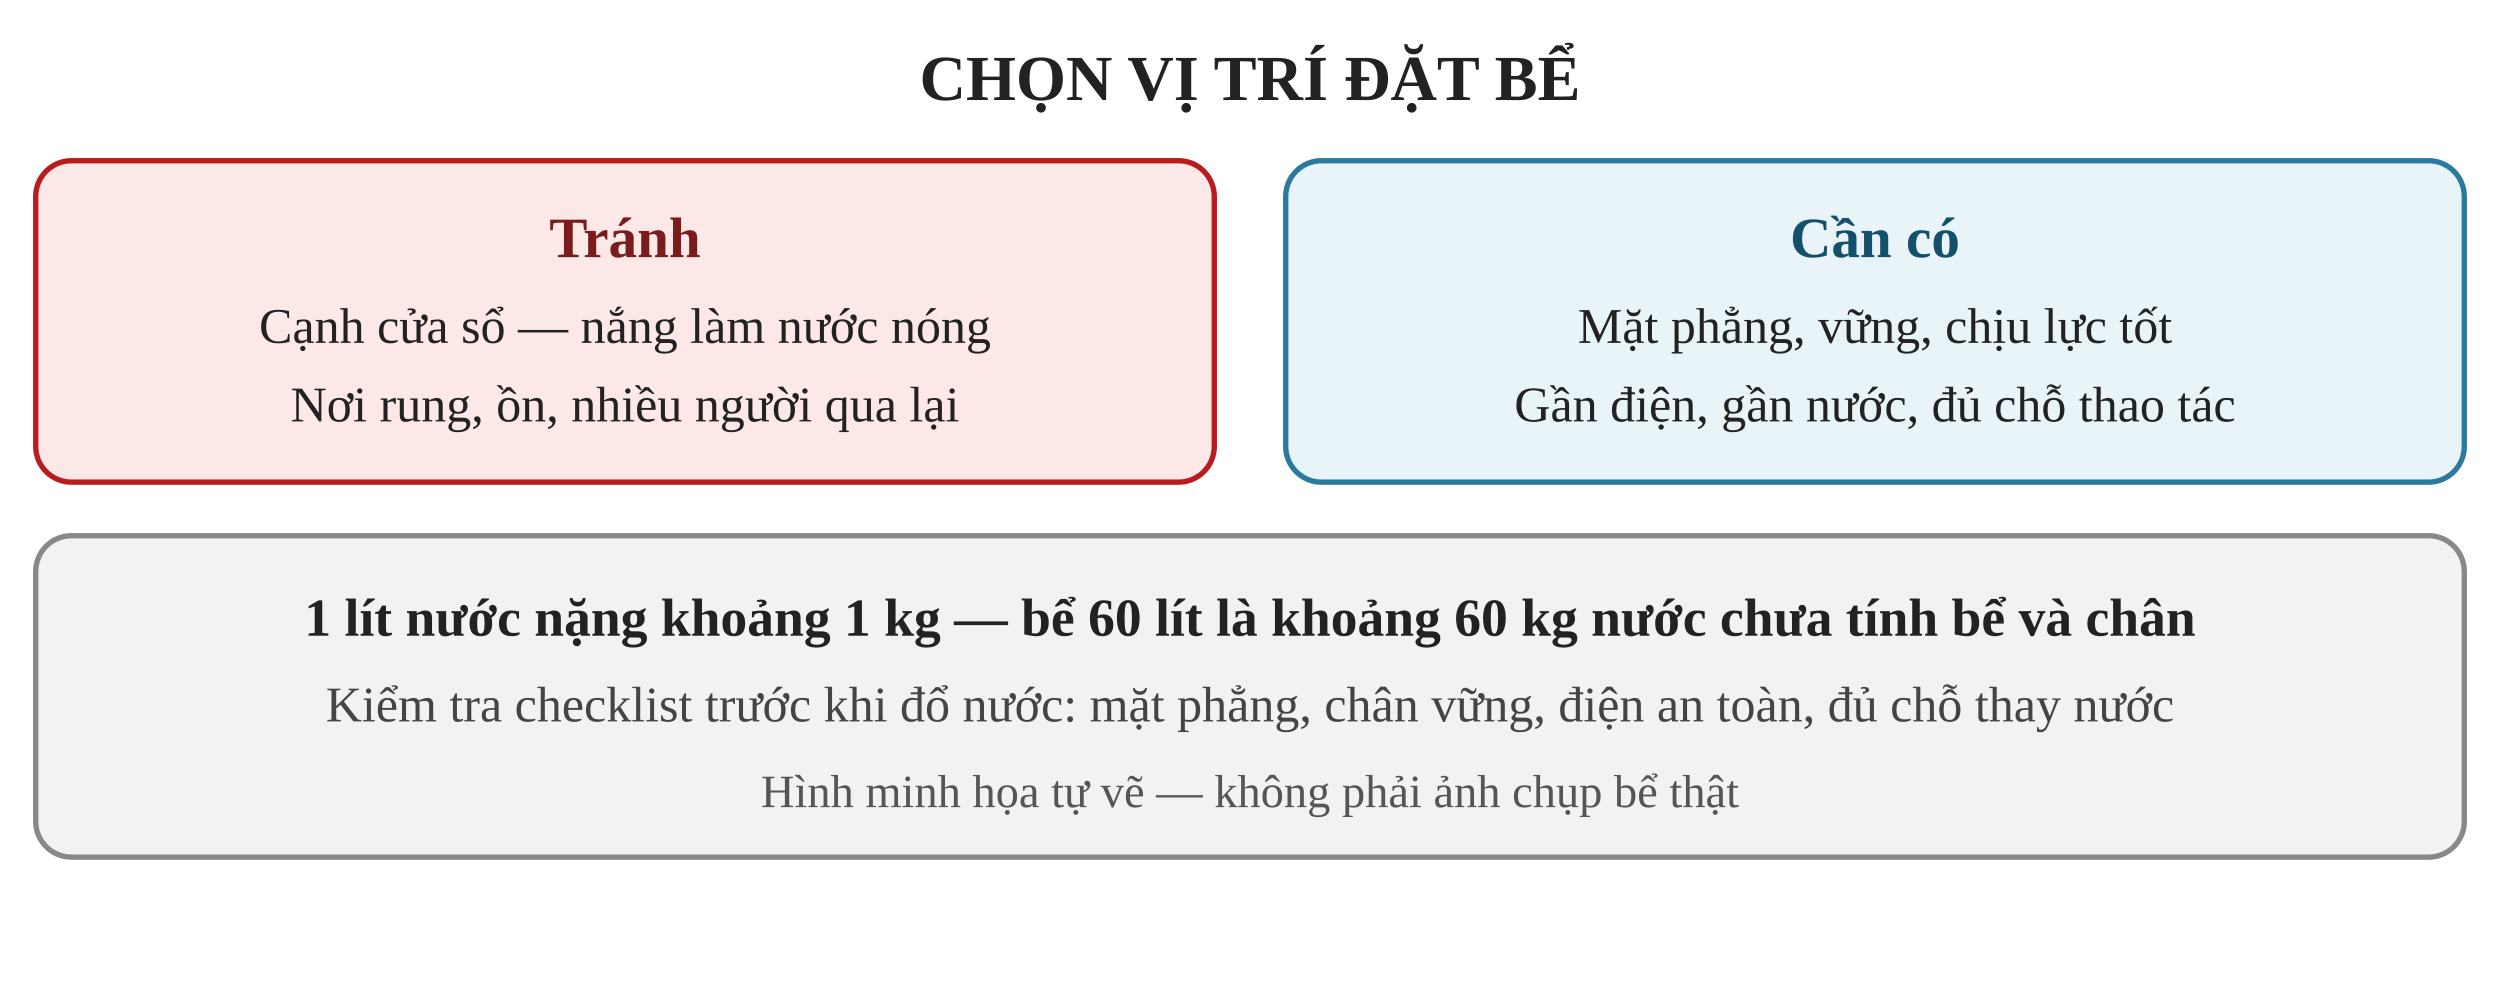
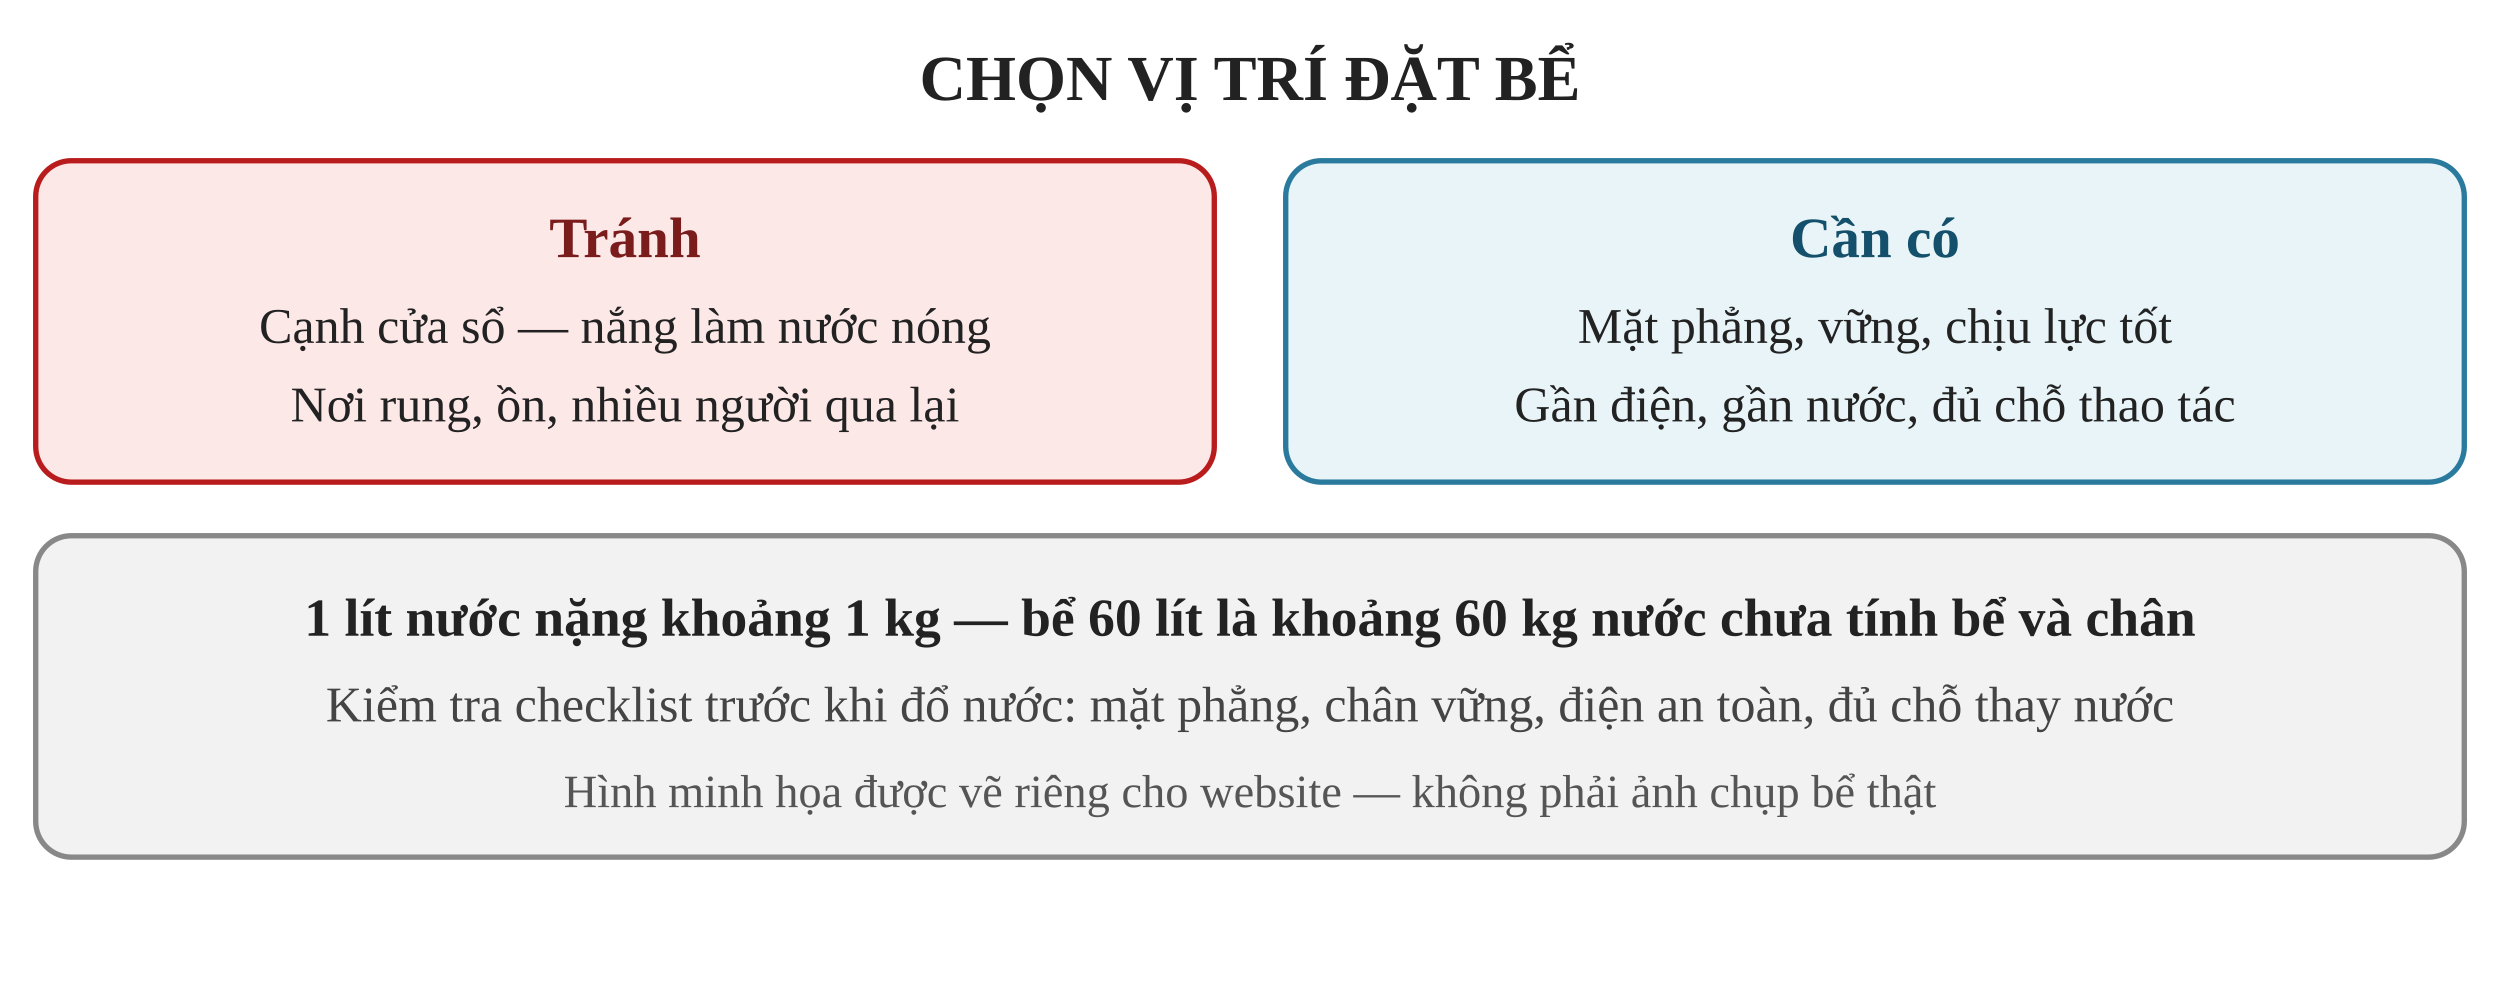
<svg xmlns="http://www.w3.org/2000/svg" width="700" height="280" viewBox="0 0 700 280" role="img">
  <text x="350" y="28" text-anchor="middle" font-size="18" font-weight="bold" fill="#222">CHỌN VỊ TRÍ ĐẶT BỂ</text>
  <rect x="10" y="45" width="330" height="90" rx="10" fill="#fde8e8" stroke="#b91c1c" stroke-width="1.5" />
  <text x="175" y="72" text-anchor="middle" font-size="16" font-weight="bold" fill="#7a1c1c">Tránh</text>
  <text x="175" y="96" text-anchor="middle" font-size="14" fill="#222">Cạnh cửa sổ — nắng làm nước nóng</text>
  <text x="175" y="118" text-anchor="middle" font-size="14" fill="#222">Nơi rung, ồn, nhiều người qua lại</text>
  <rect x="360" y="45" width="330" height="90" rx="10" fill="#e8f4f8" stroke="#2a7a9e" stroke-width="1.5" />
  <text x="525" y="72" text-anchor="middle" font-size="16" font-weight="bold" fill="#14506b">Cần có</text>
  <text x="525" y="96" text-anchor="middle" font-size="14" fill="#222">Mặt phẳng, vững, chịu lực tốt</text>
  <text x="525" y="118" text-anchor="middle" font-size="14" fill="#222">Gần điện, gần nước, đủ chỗ thao tác</text>
  <rect x="10" y="150" width="680" height="90" rx="10" fill="#f2f2f2" stroke="#888" stroke-width="1.5" />
  <text x="350" y="178" text-anchor="middle" font-size="15" font-weight="bold" fill="#222">1 lít nước nặng khoảng 1 kg — bể 60 lít là khoảng 60 kg nước chưa tính bể và chân</text>
  <text x="350" y="202" text-anchor="middle" font-size="14" fill="#444">Kiểm tra checklist trước khi đổ nước: mặt phẳng, chân vững, điện an toàn, đủ chỗ thay nước</text>
-   <text x="350" y="226" text-anchor="middle" font-size="13" fill="#555">Hình minh họa tự vẽ — không phải ảnh chụp bể thật</text>
+   <text x="350" y="226" text-anchor="middle" font-size="13" fill="#555">Hình minh họa được vẽ riêng cho website — không phải ảnh chụp bể thật</text>
</svg>
